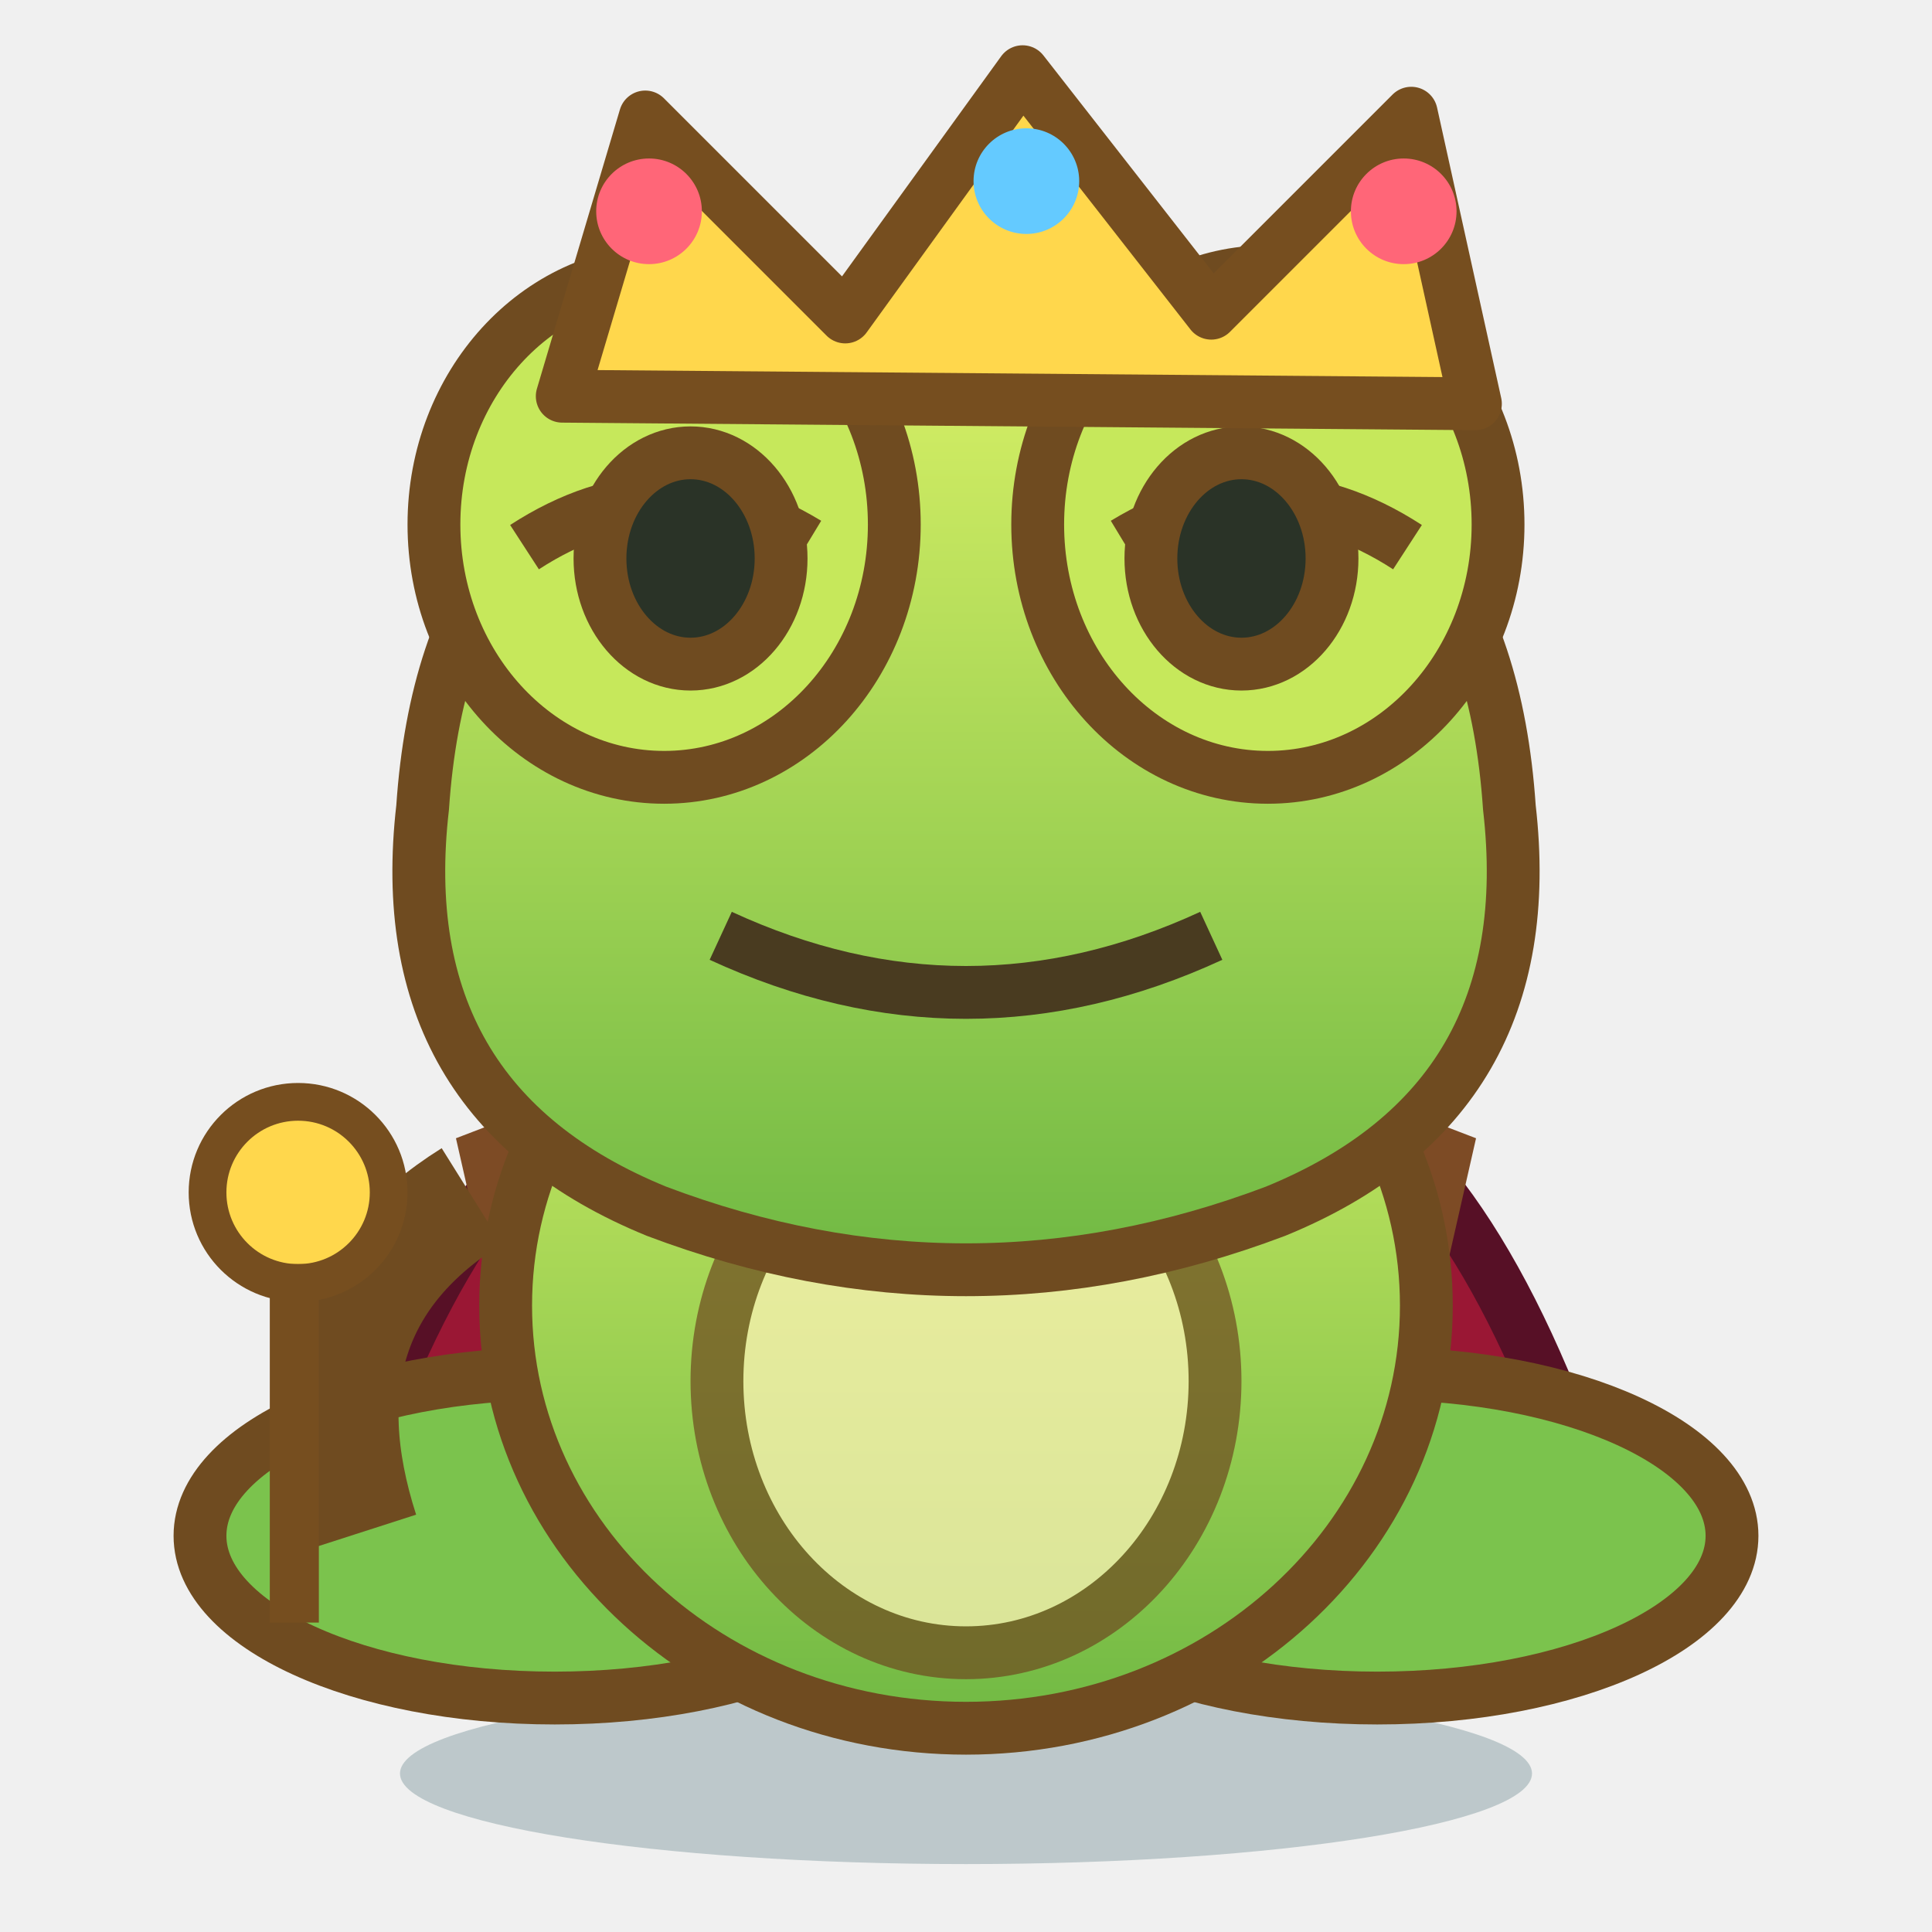
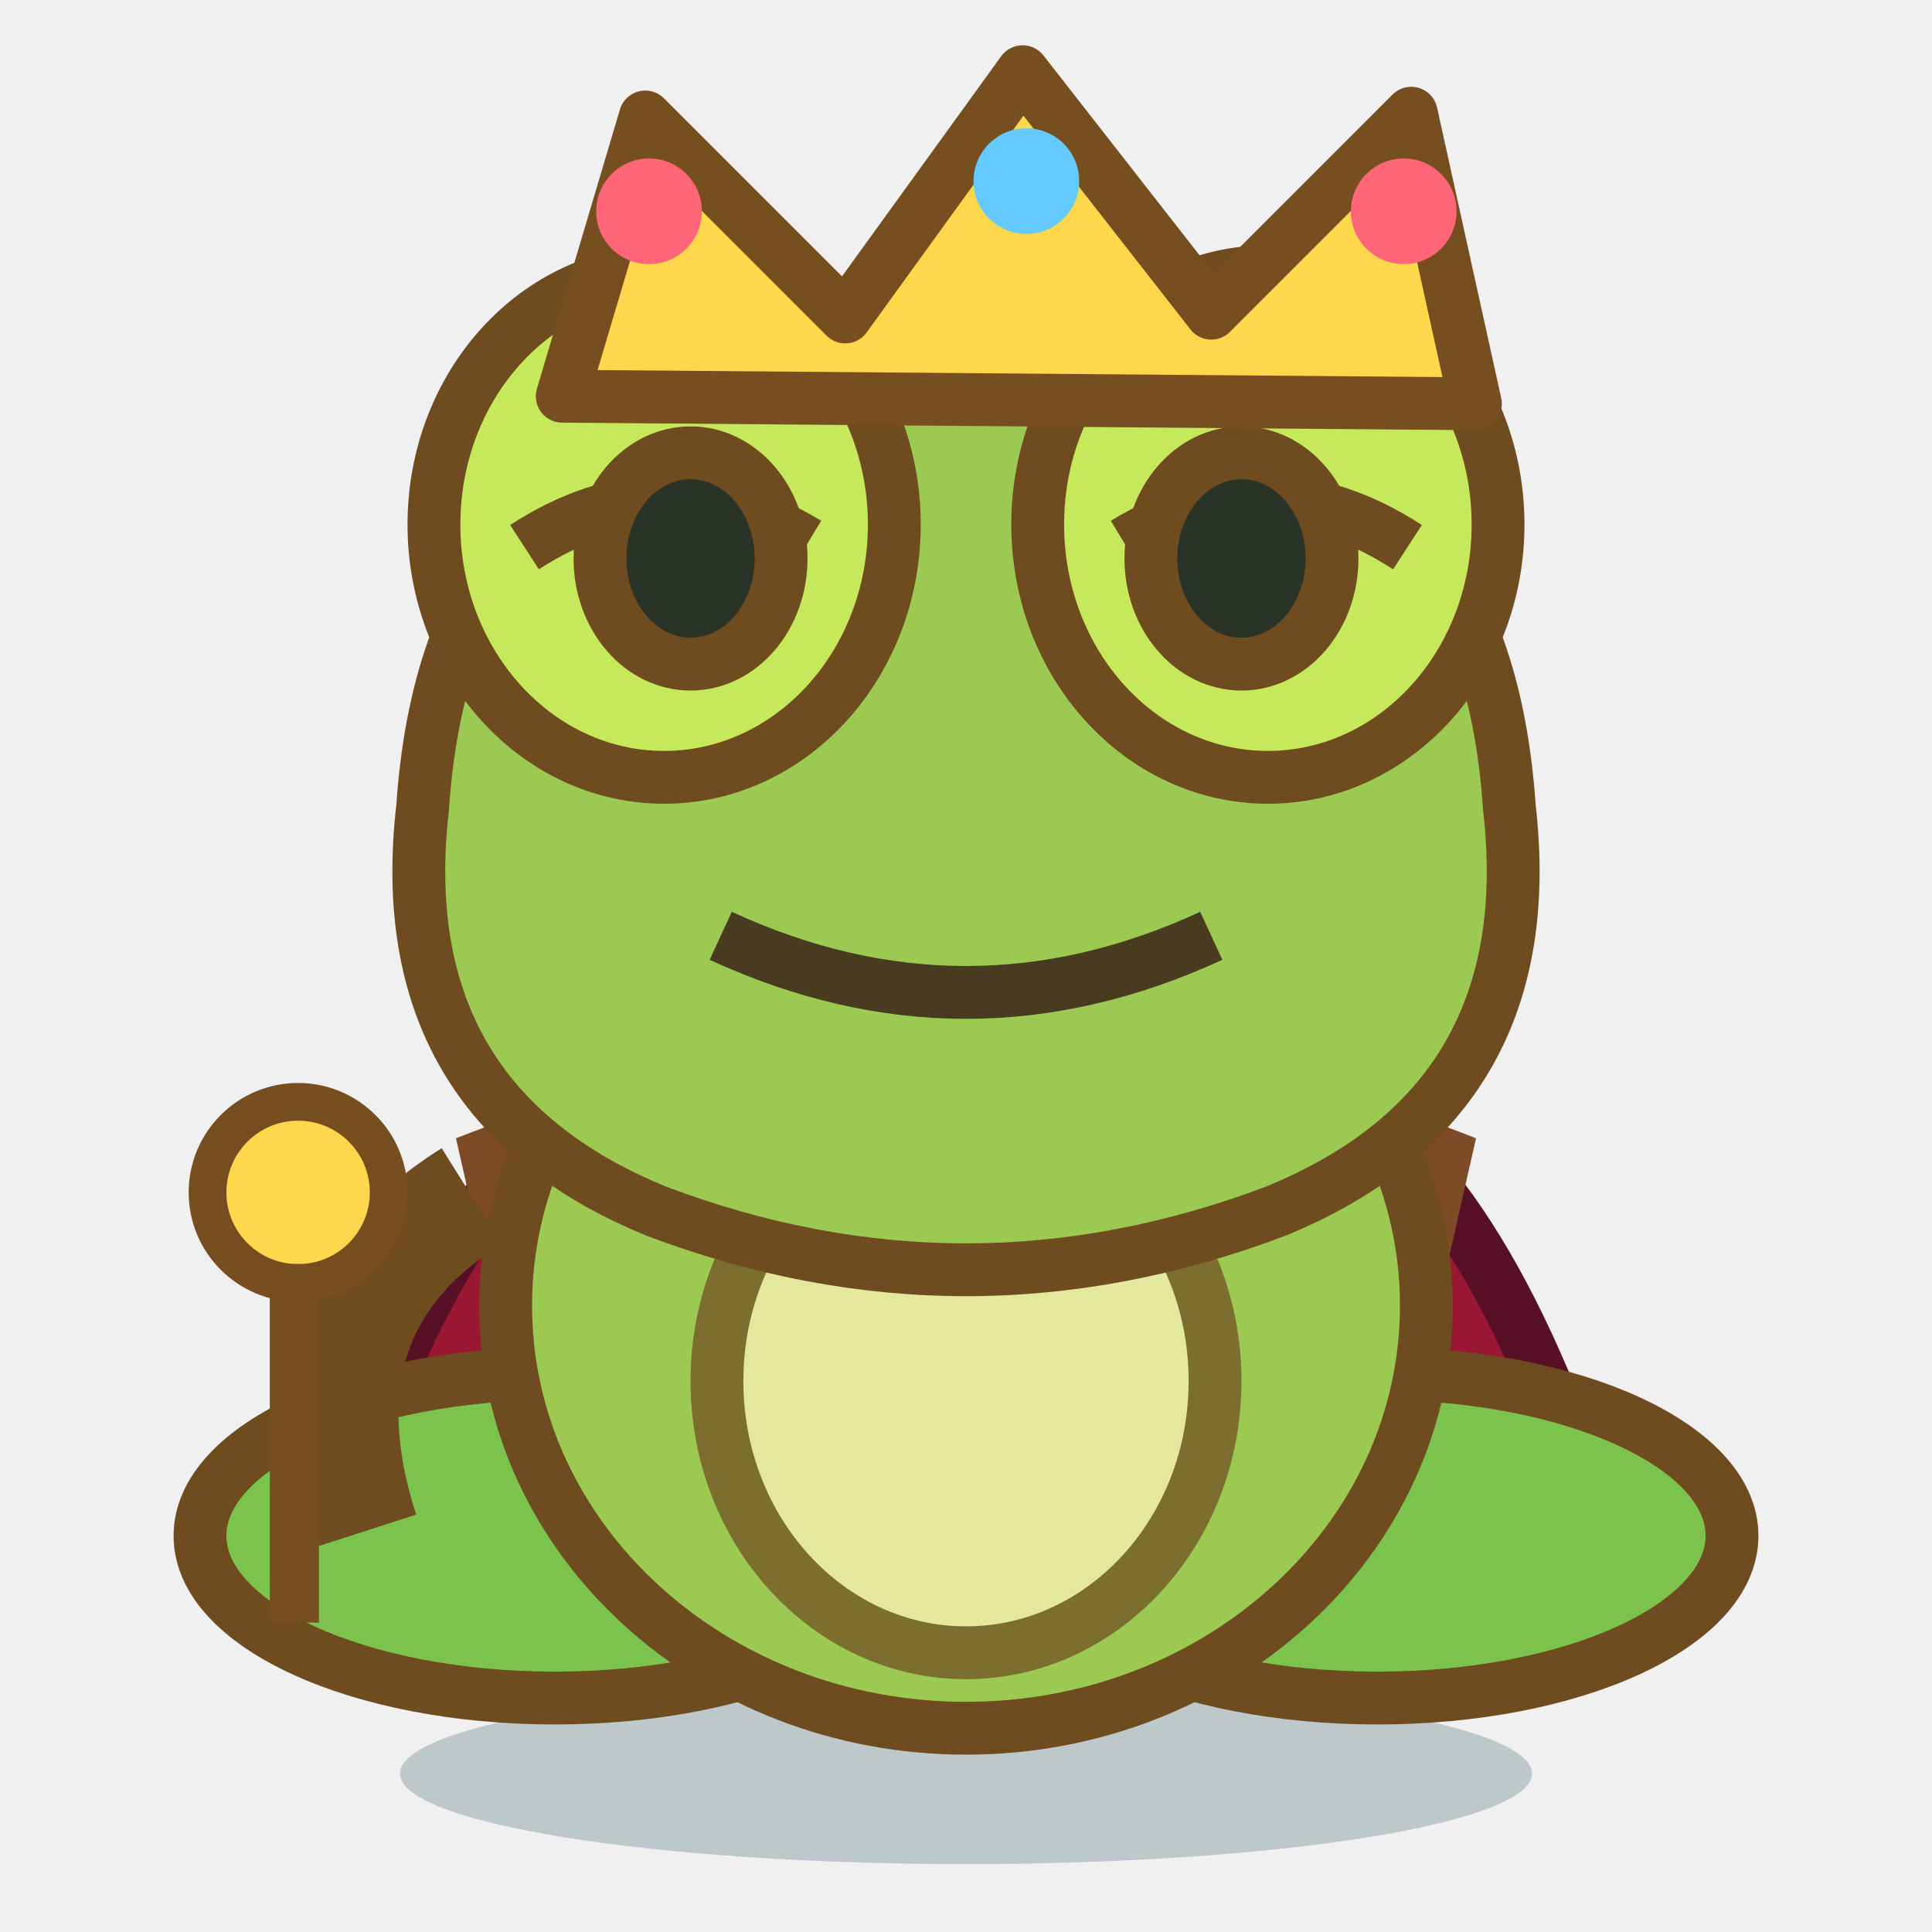
<svg xmlns="http://www.w3.org/2000/svg" viewBox="0 0 512 512" role="img" aria-label="King Frog">
  <defs>
-     <linearGradient id="body" x1="0" y1="0" x2="0" y2="1">
-       <stop stop-color="#d6ef65" />
-       <stop offset="1" stop-color="#70b944" />
-     </linearGradient>
-   </defs>
+ </defs>
  <ellipse cx="256" cy="470" rx="150" ry="24" fill="#073d47" opacity=".22" />
  <g>
    <path d="M95 386Q126 300 172 284L213 430H101Z" fill="#9a1734" stroke="#571026" stroke-width="14" />
    <path d="M417 386Q386 300 340 284L299 430H411Z" fill="#9a1734" stroke="#571026" stroke-width="14" />
    <path d="M129 306Q256 257 383 306L353 438H159Z" fill="#fff3da" stroke="#7d4b25" stroke-width="14" />
    <g stroke="#6f4b20" stroke-width="14" stroke-linejoin="round">
      <ellipse cx="147" cy="407" rx="94" ry="43" fill="#7bc34d" />
      <ellipse cx="365" cy="407" rx="94" ry="43" fill="#7bc34d" />
-       <ellipse cx="256" cy="346" rx="122" ry="112" fill="url(#body)" />
+       <ellipse cx="256" cy="346" rx="122" ry="112" fill="#9bc951" />
      <ellipse cx="256" cy="366" rx="66" ry="72" fill="#fff4b8" opacity=".72" />
-       <path d="M112 214Q118 125 193 112Q256 72 319 112Q394 125 400 214Q409 292 338 321Q256 352 174 321Q103 292 112 214Z" fill="url(#body)" />
+       <path d="M112 214Q118 125 193 112Q256 72 319 112Q394 125 400 214Q409 292 338 321Q256 352 174 321Q103 292 112 214Z" fill="#9bc951" />
      <ellipse cx="176" cy="139" rx="61" ry="67" fill="#c6e85b" />
      <ellipse cx="336" cy="139" rx="61" ry="67" fill="#c6e85b" />
      <path d="M139 145Q176 121 214 144" fill="#fff" />
      <path d="M298 144Q336 121 373 145" fill="#fff" />
      <ellipse cx="183" cy="148" rx="24" ry="28" fill="#2a3327" />
      <ellipse cx="329" cy="148" rx="24" ry="28" fill="#2a3327" />
      <path d="M191 248Q256 278 321 248" fill="none" stroke="#493b20" />
    </g>
    <path d="M149 105 171 31 224 84 271 19 321 83 374 30 391 107Z" fill="#ffd74c" stroke="#764e1f" stroke-width="14" stroke-linejoin="round" />
    <circle cx="172" cy="56" r="14" fill="#ff6678" />
    <circle cx="272" cy="48" r="14" fill="#64caff" />
    <circle cx="372" cy="56" r="14" fill="#ff6678" />
    <path d="M125 317Q77 347 96 406" fill="none" stroke="#6f4b20" stroke-width="30" />
    <circle cx="79" cy="316" r="24" fill="#ffd74c" stroke="#764e1f" stroke-width="10" />
    <path d="M78 335v95" stroke="#764e1f" stroke-width="13" />
  </g>
</svg>
